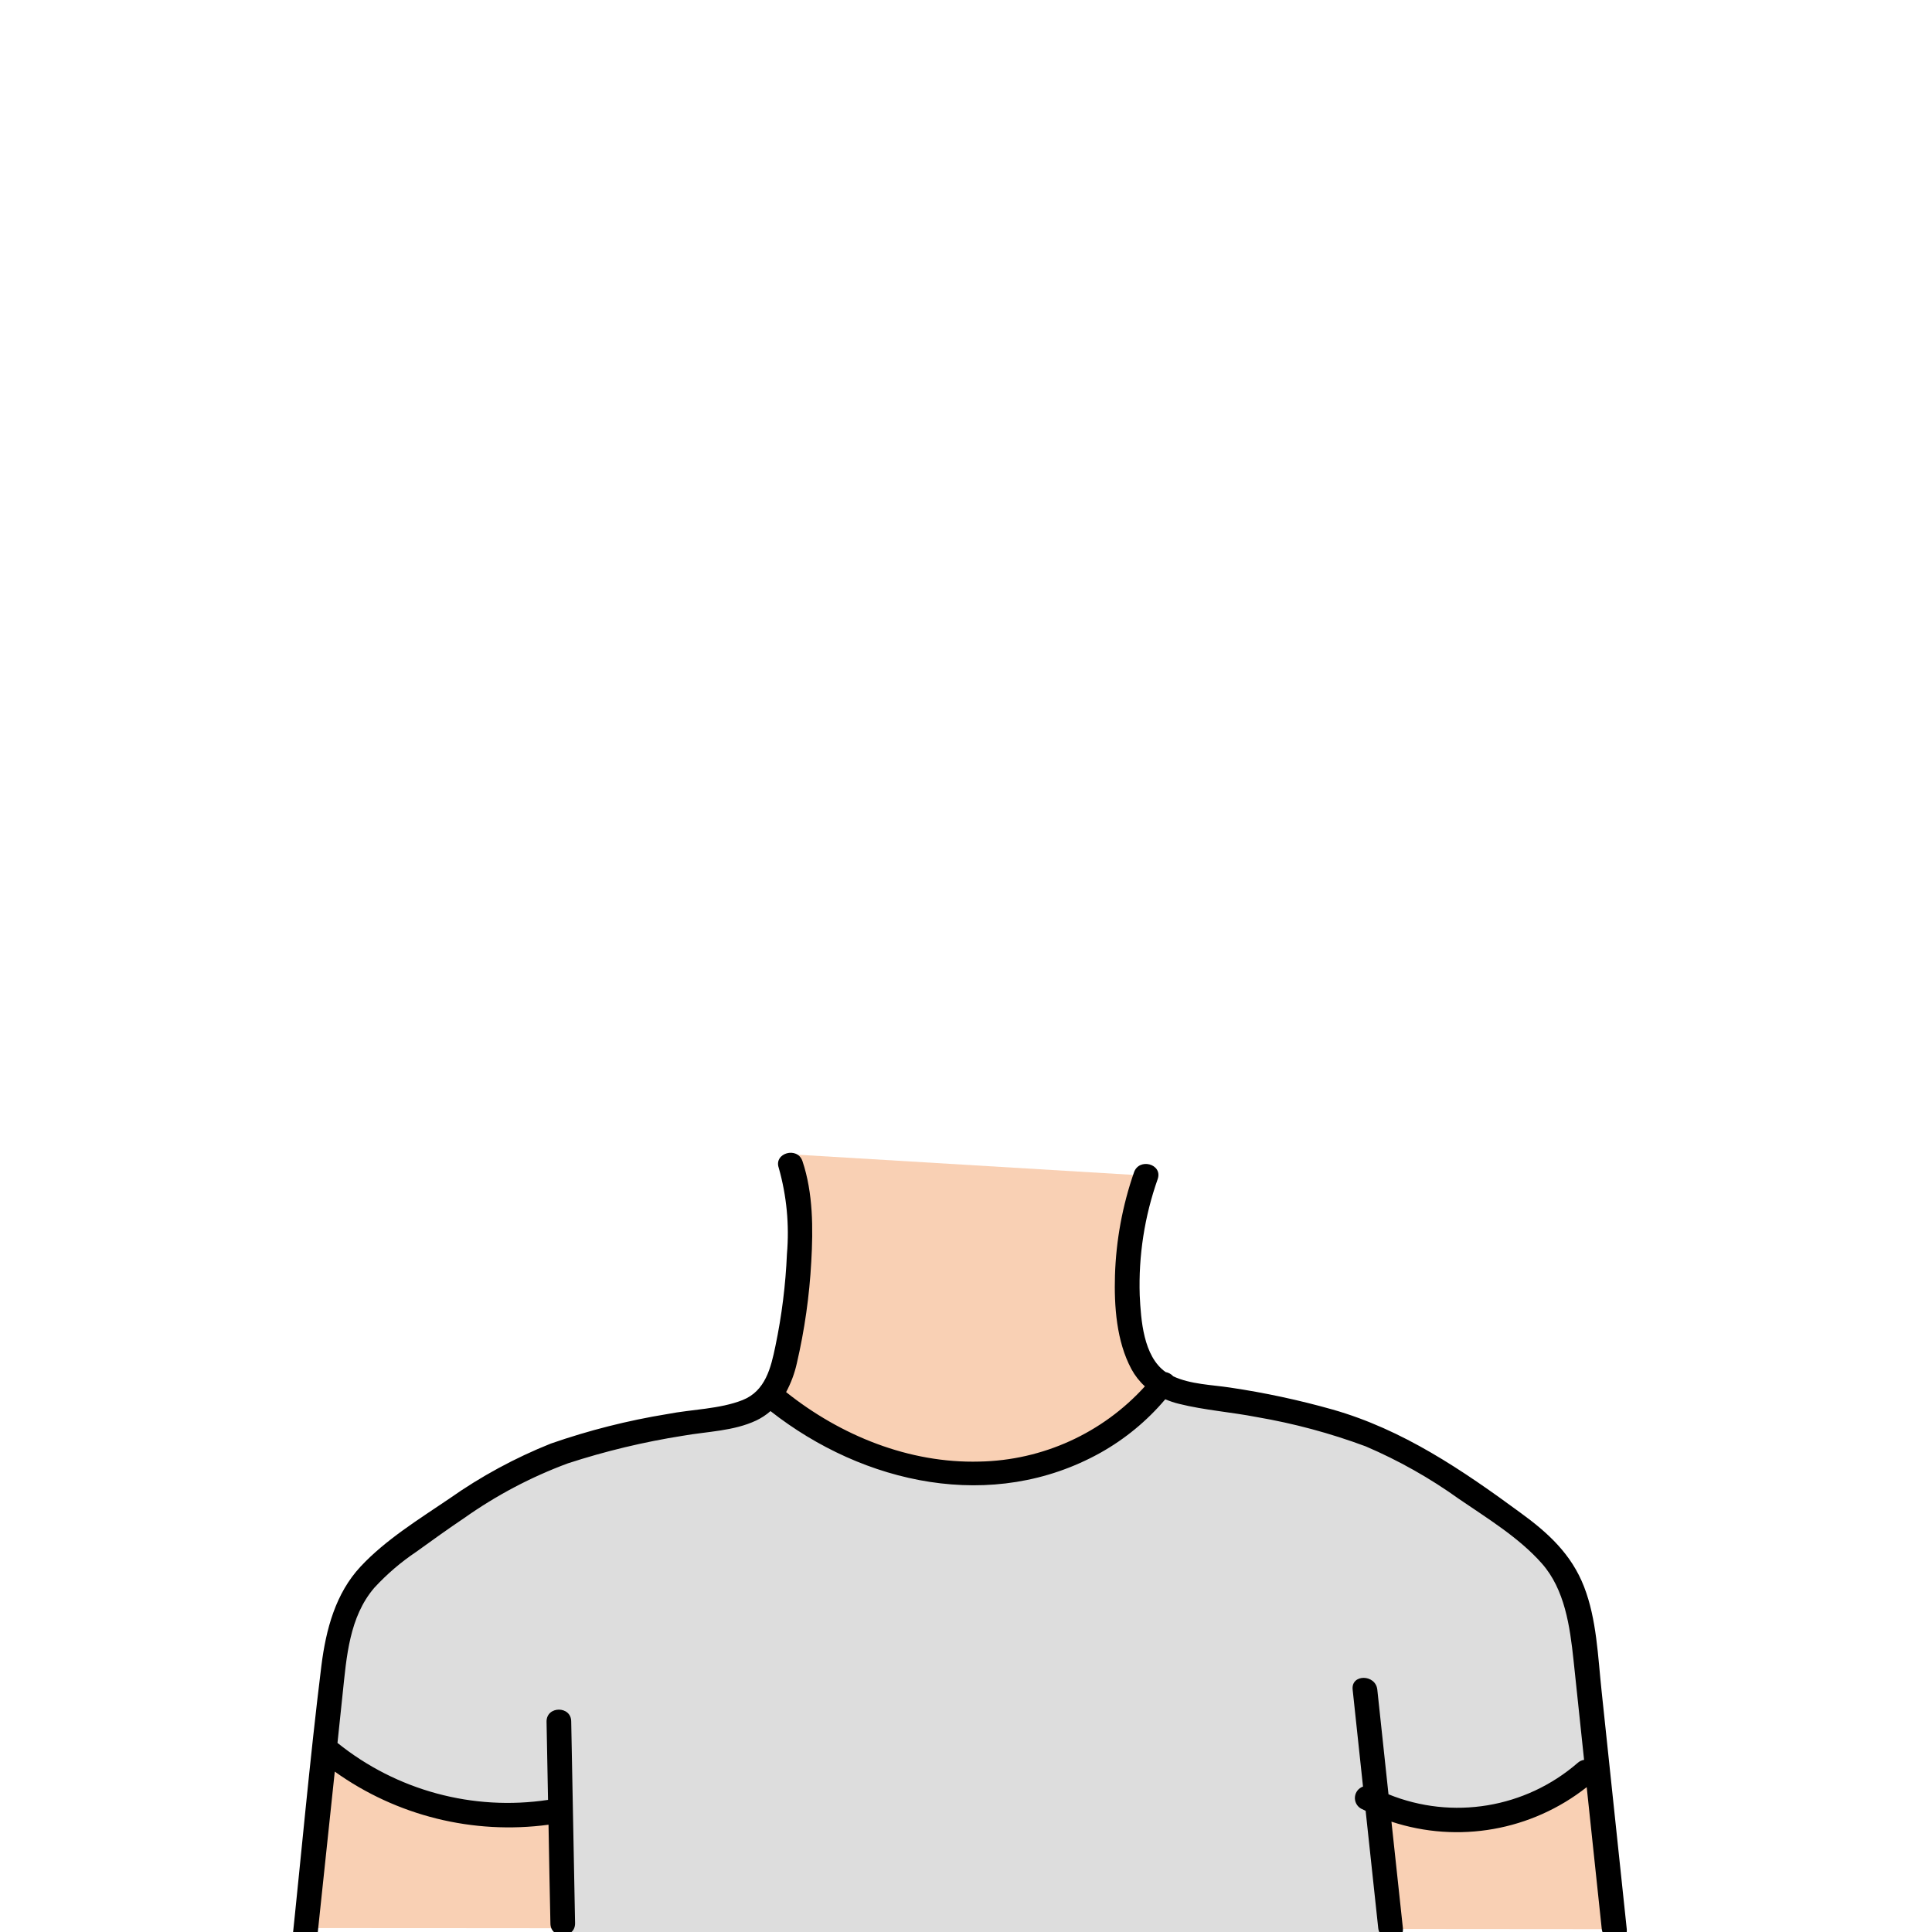
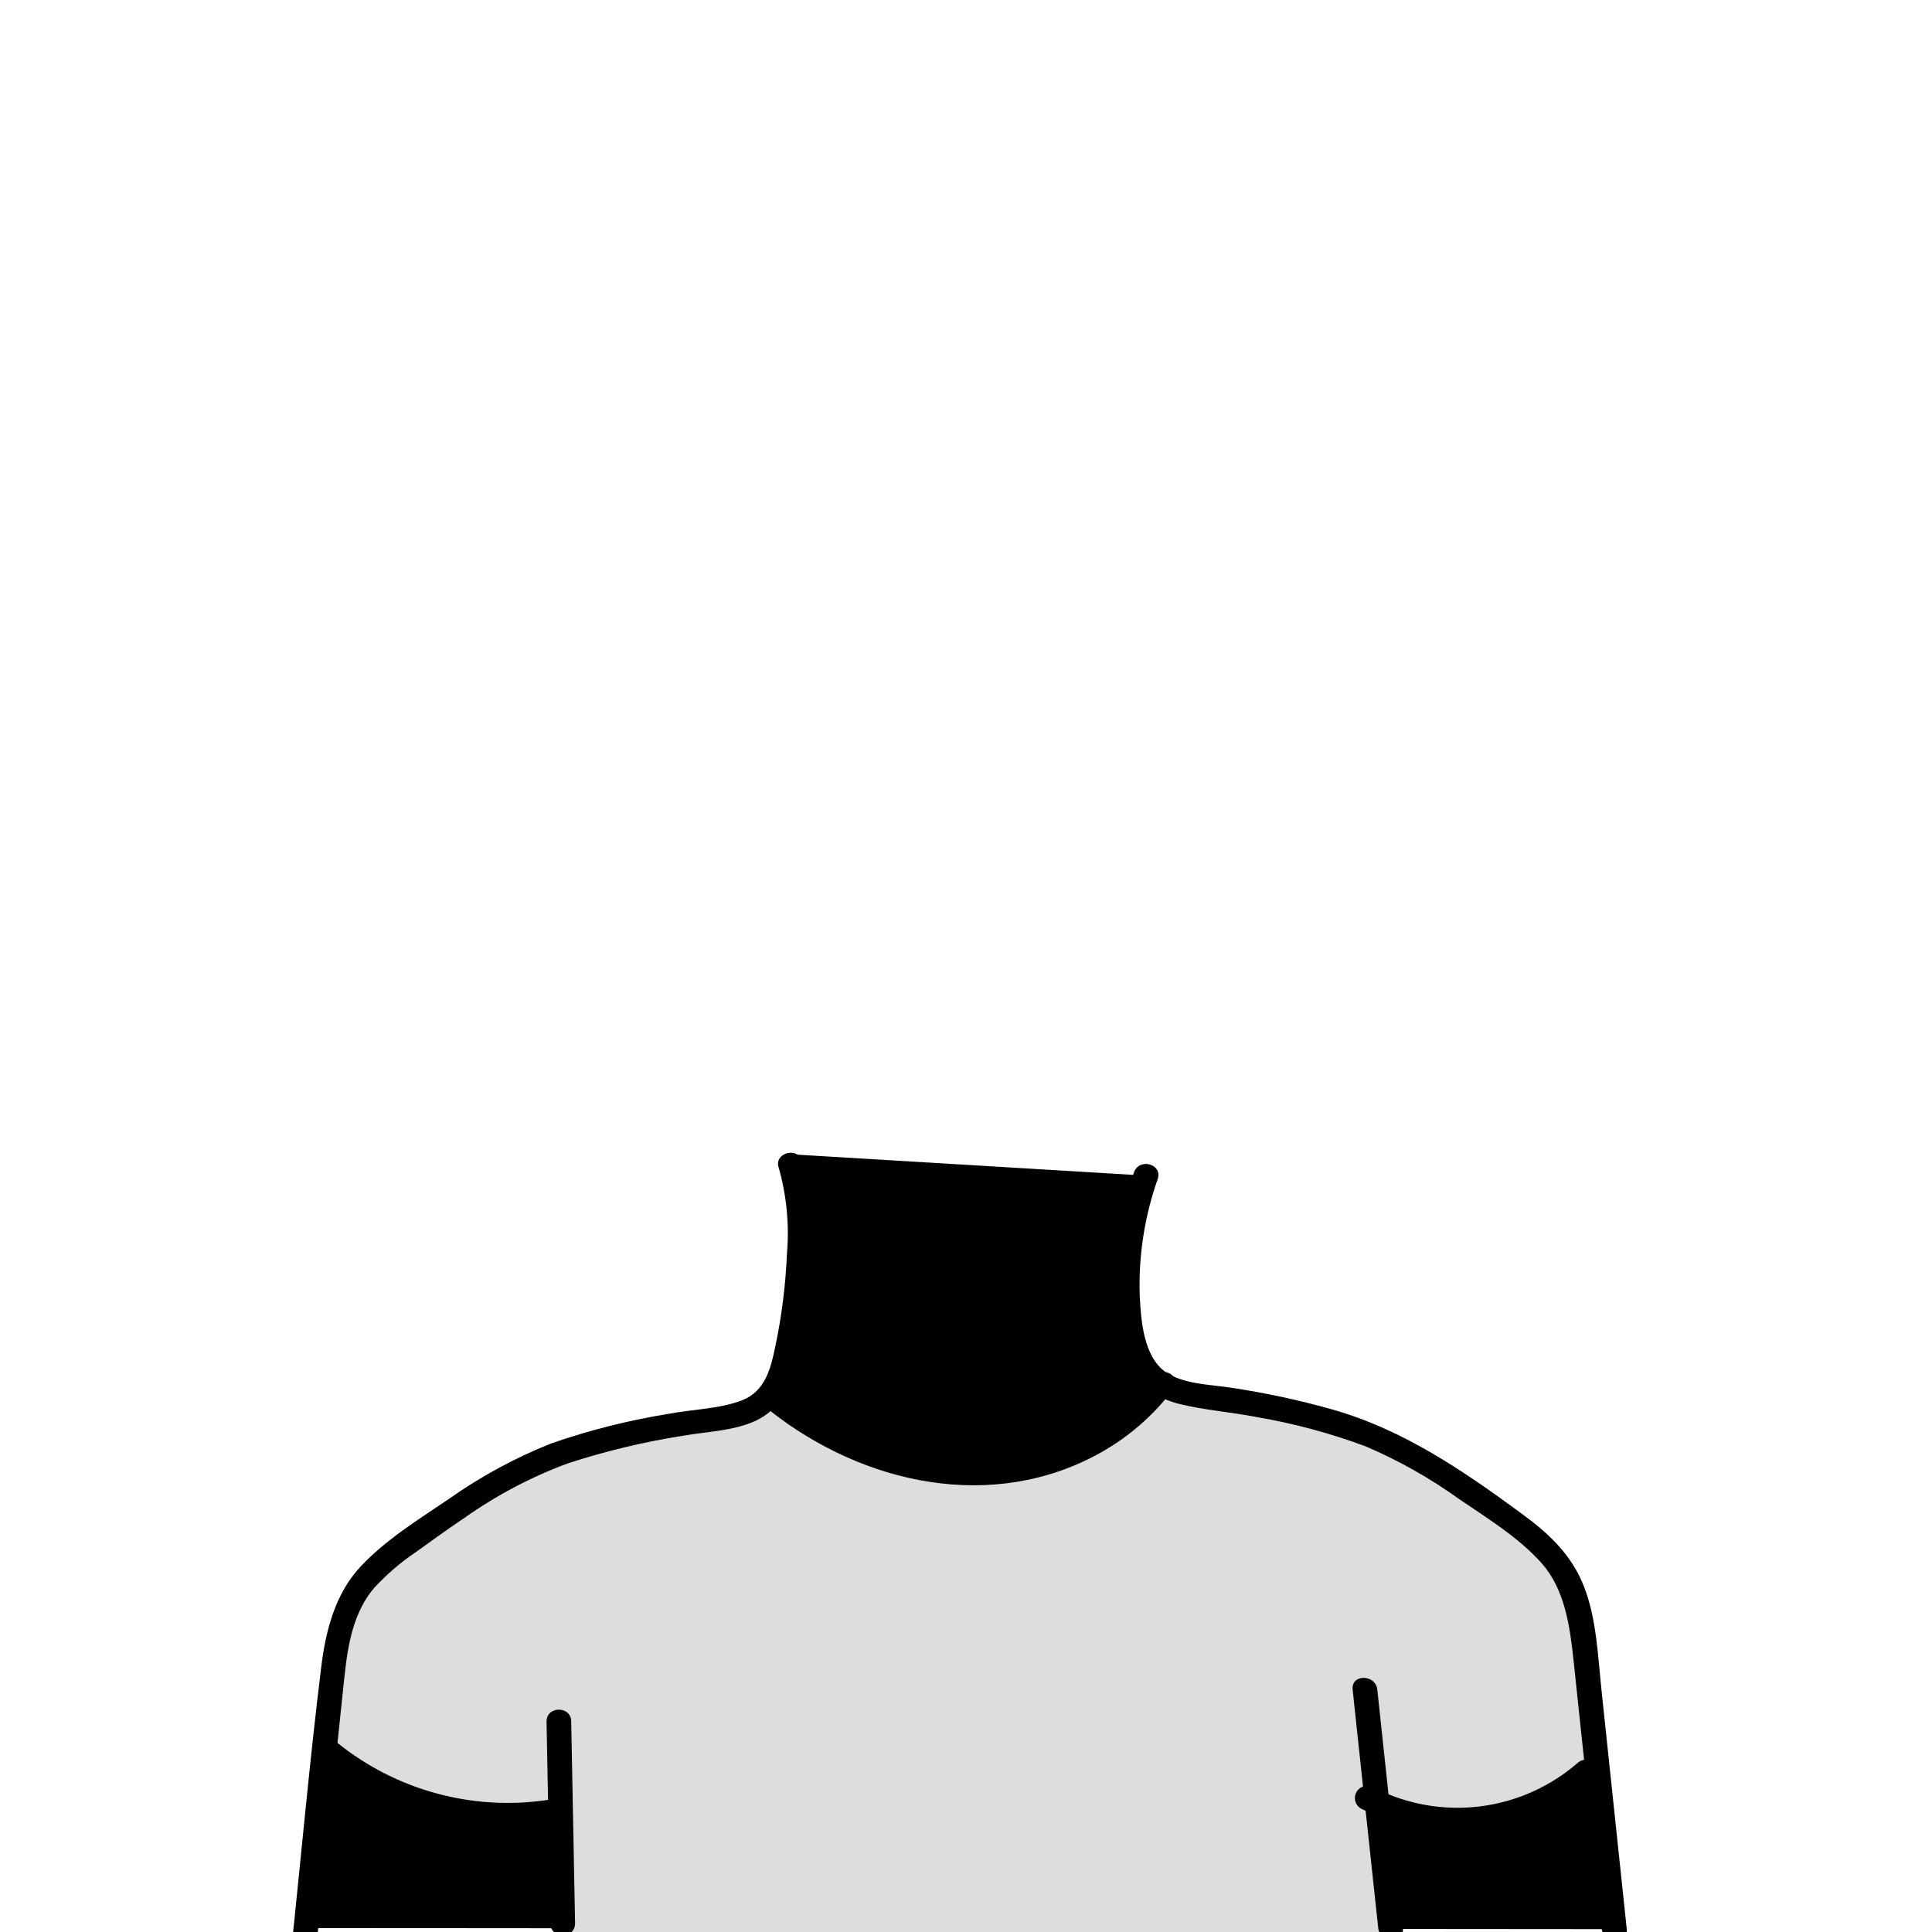
<svg xmlns="http://www.w3.org/2000/svg" viewBox="0 0 235 235">
  <g id="body-4">
-     <path class="c-skin" d="M36.86,234.52s3.41-37.39,6.36-40.78,22.67-18.58,36.67-20,17.61-4.22,17.34-25.15l-1.1-8.19L139.37,143s-8.2,22.81,2.08,25.23,39.16,7,49.39,24.27l5.53,42.15Z" fill="#f9d0b4" />
+     <path class="c-skin" d="M36.86,234.52s3.41-37.39,6.36-40.78,22.67-18.58,36.67-20,17.61-4.22,17.34-25.15l-1.1-8.19L139.37,143s-8.2,22.81,2.08,25.23,39.16,7,49.39,24.27l5.53,42.15Z" />
    <path class="c-shirt" d="M68.13,235.16V220s-20.42,1-28.58-7.28c0,0-2.26-19.44,8.86-25.23s24.94-13.46,33-13.78,11.76-4.37,11.76-4.37,8,6.29,11.07,7.13,18.7,4.46,25.68.56a52.26,52.26,0,0,0,11.55-8.84s23.09,4.35,28.91,7.72,20.65,12.26,21.73,20.38,2.2,18.7,2.2,18.7-7.36,8.92-26.67,5l1.56,15.14Z" fill="#ddd" />
    <path id="stroke" d="M197.87,234.63l-3.06-28.95c-.45-4.2-.59-8.69-2.13-12.67s-4.41-6.59-7.73-9c-7.08-5.2-14.32-10.13-22.86-12.56a100,100,0,0,0-12.45-2.67c-2.23-.34-4.83-.39-6.93-1.37a1.66,1.66,0,0,0-.93-.52c-2.72-1.92-3-6.36-3.15-9.34a38.66,38.66,0,0,1,2.19-14.14c.62-1.83-2.27-2.62-2.89-.8a42.17,42.17,0,0,0-2.31,12.53c-.11,3.73.18,8,2,11.39a8,8,0,0,0,1.64,2.1,27.87,27.87,0,0,1-20.12,9.15c-8.55.23-16.89-3.16-23.52-8.45a13.78,13.78,0,0,0,1.3-3.49,71.84,71.84,0,0,0,1.76-12.38c.23-4,.23-8.35-1.07-12.22-.61-1.82-3.5-1-2.89.8a29.14,29.14,0,0,1,1,10.48,69.14,69.14,0,0,1-1.4,11.2c-.55,2.66-1.22,5.48-4,6.58s-6.18,1.12-9.15,1.7A84.26,84.26,0,0,0,67,175.59a60.22,60.22,0,0,0-12.35,6.7c-3.67,2.49-7.75,5-10.79,8.26s-4.21,7.62-4.77,12.08c-1.43,11.57-2.46,23.2-3.69,34.79-.2,1.92,2.8,1.9,3,0q1.17-11,2.32-21.93a36.36,36.36,0,0,0,26,6.46q.1,6,.23,12c0,1.93,3,1.93,3,0l-.47-24.55c0-1.93-3-1.93-3,0l.18,9.53A33,33,0,0,1,41.05,212l.63-6c.47-4.44.8-9.32,3.85-12.87a28.51,28.51,0,0,1,5.11-4.38c1.94-1.4,3.87-2.79,5.85-4.12A54.74,54.74,0,0,1,69.06,178a90.72,90.72,0,0,1,14-3.36c3-.53,6.16-.56,8.93-1.86a7.52,7.52,0,0,0,1.73-1.14c11.34,8.9,27,12.38,40.13,5.07a28.67,28.67,0,0,0,7.89-6.51,10.35,10.35,0,0,0,1.68.56c3.1.77,6.34,1,9.47,1.61a73.63,73.63,0,0,1,13.23,3.56,59.82,59.82,0,0,1,11.35,6.4c3.45,2.36,7.3,4.7,10.08,7.85s3.41,7.64,3.85,11.78.86,8.07,1.28,12.1a1.53,1.53,0,0,0-.79.38,22.3,22.3,0,0,1-23,3.81q-.68-6.36-1.36-12.73c-.21-1.9-3.21-1.92-3,0l1.26,11.79a1.48,1.48,0,0,0-.26,2.67l.58.28,1.53,14.25c.2,1.9,3.2,1.92,3,0q-.7-6.47-1.39-12.93A25.47,25.47,0,0,0,193,217.38l1.83,17.25C195.07,236.53,198.07,236.55,197.87,234.63Z" />
  </g>
</svg>
